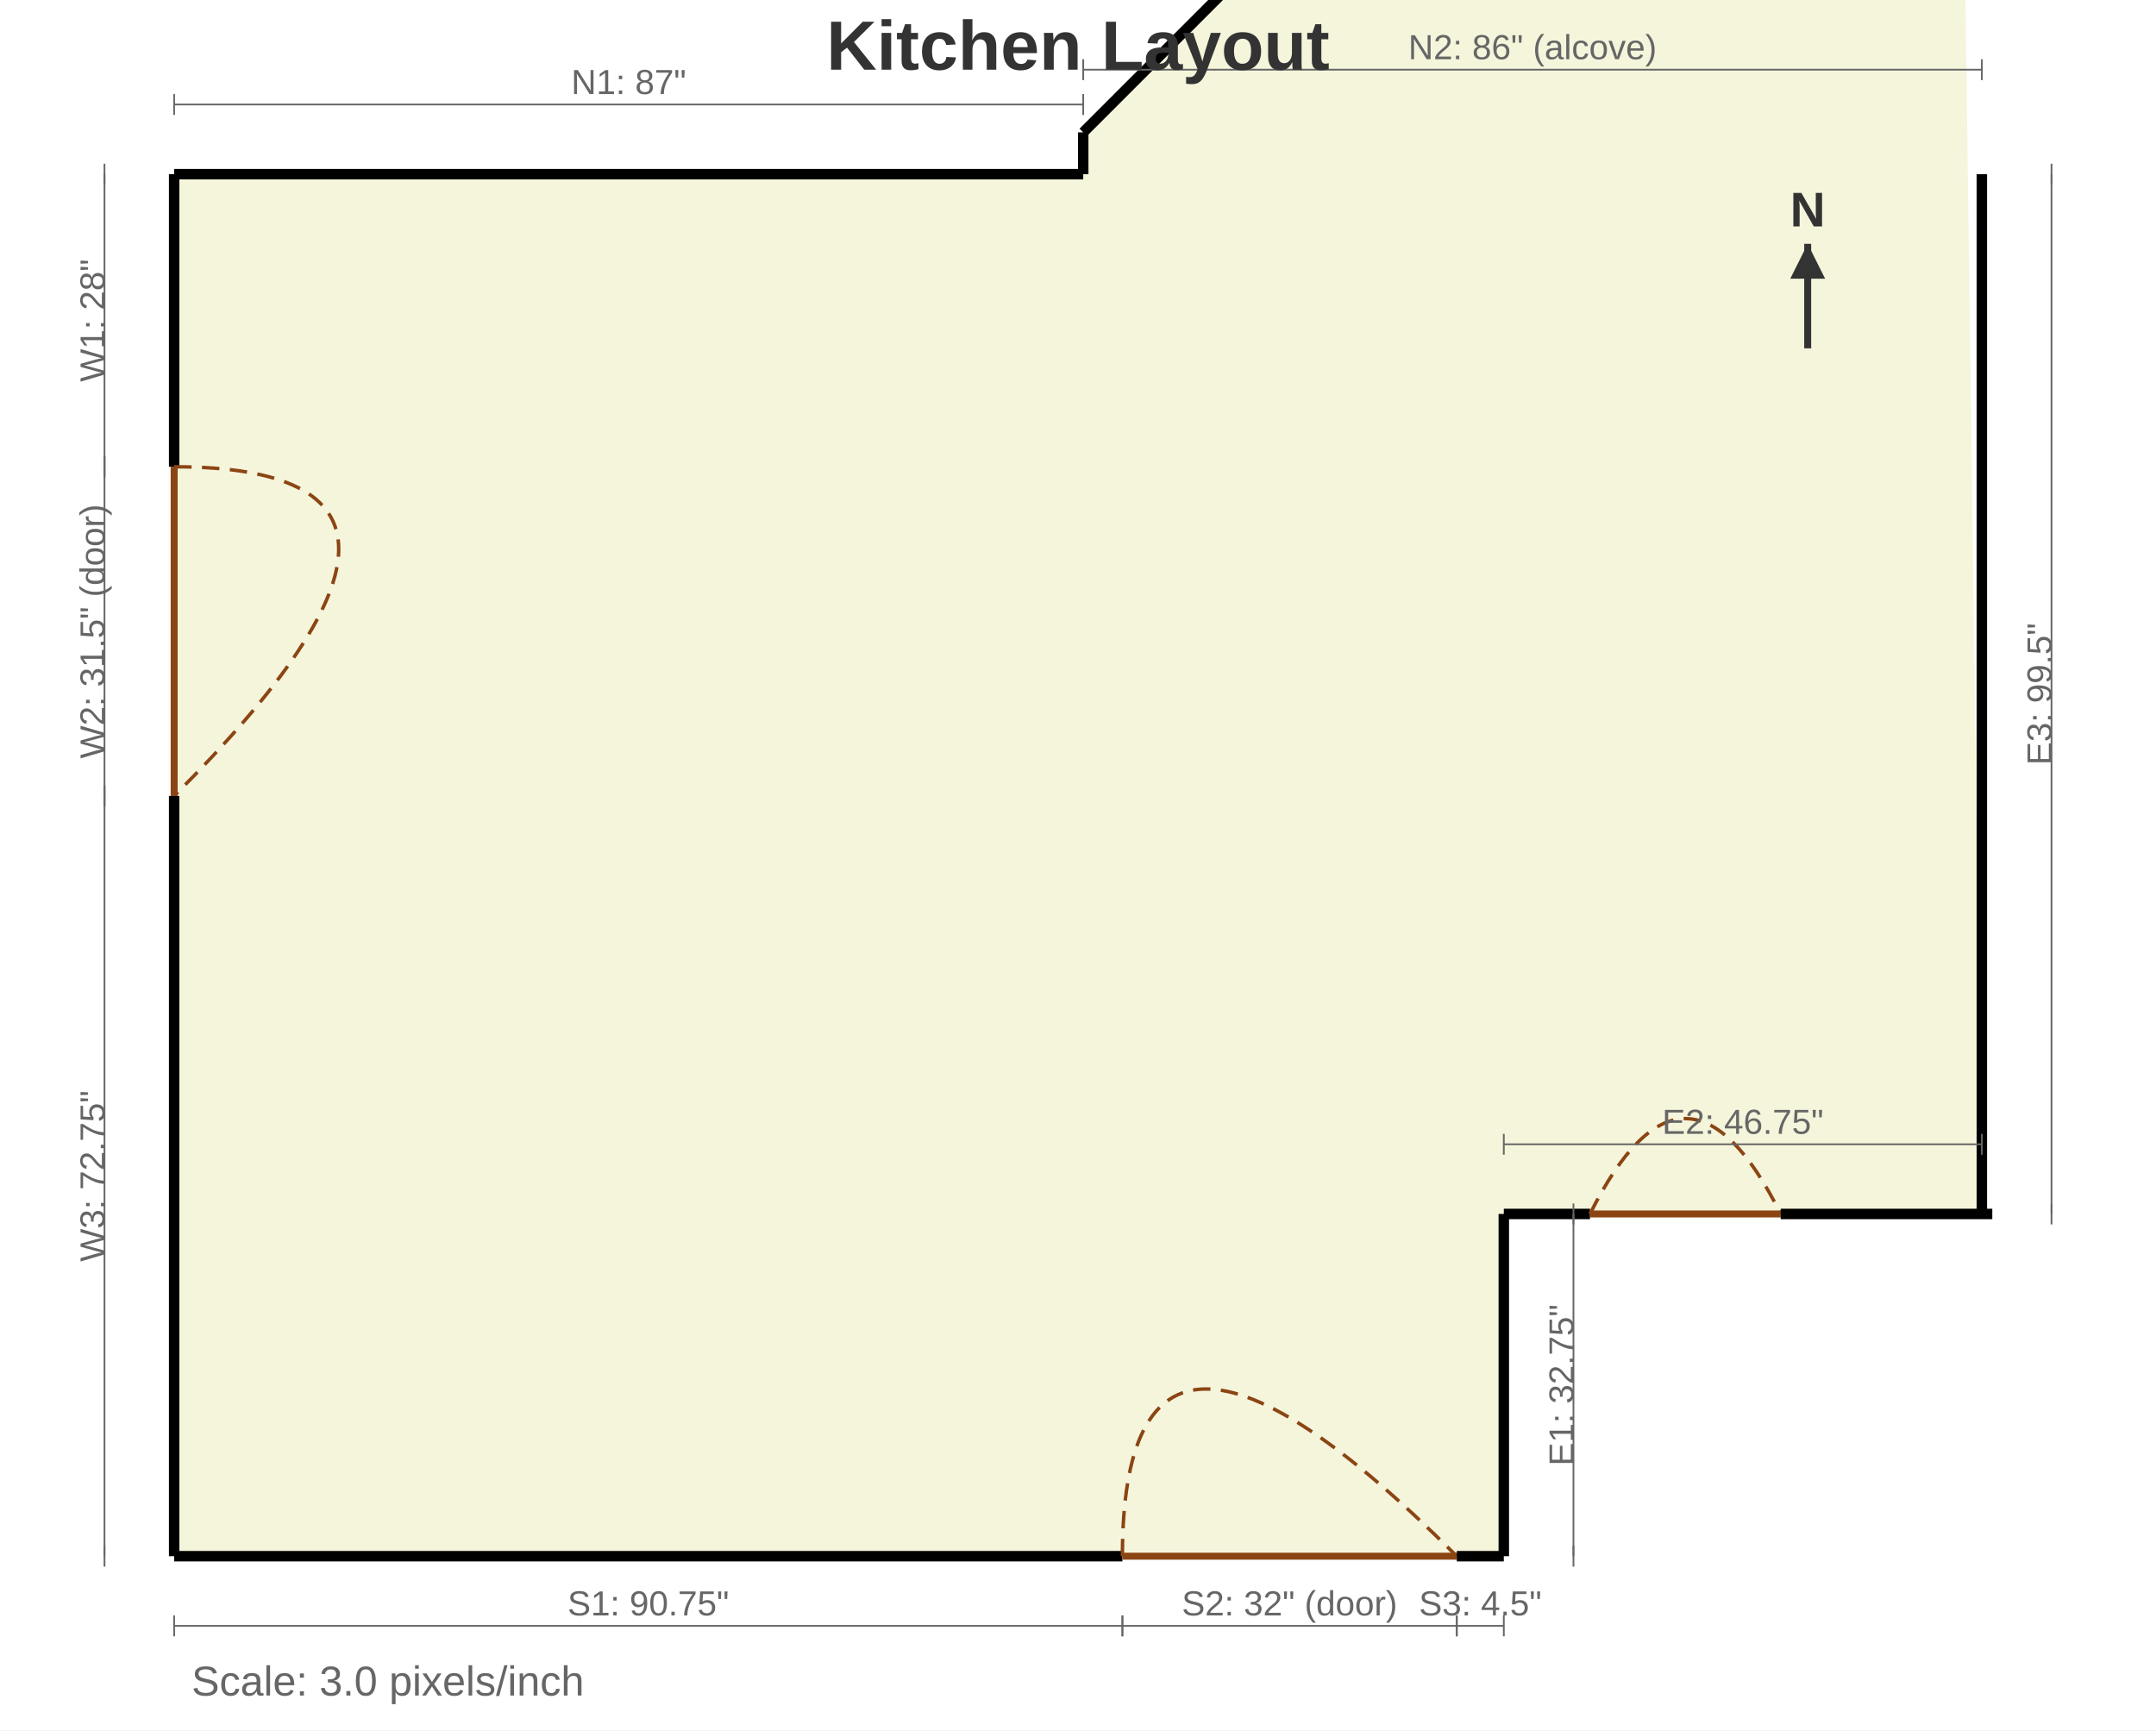
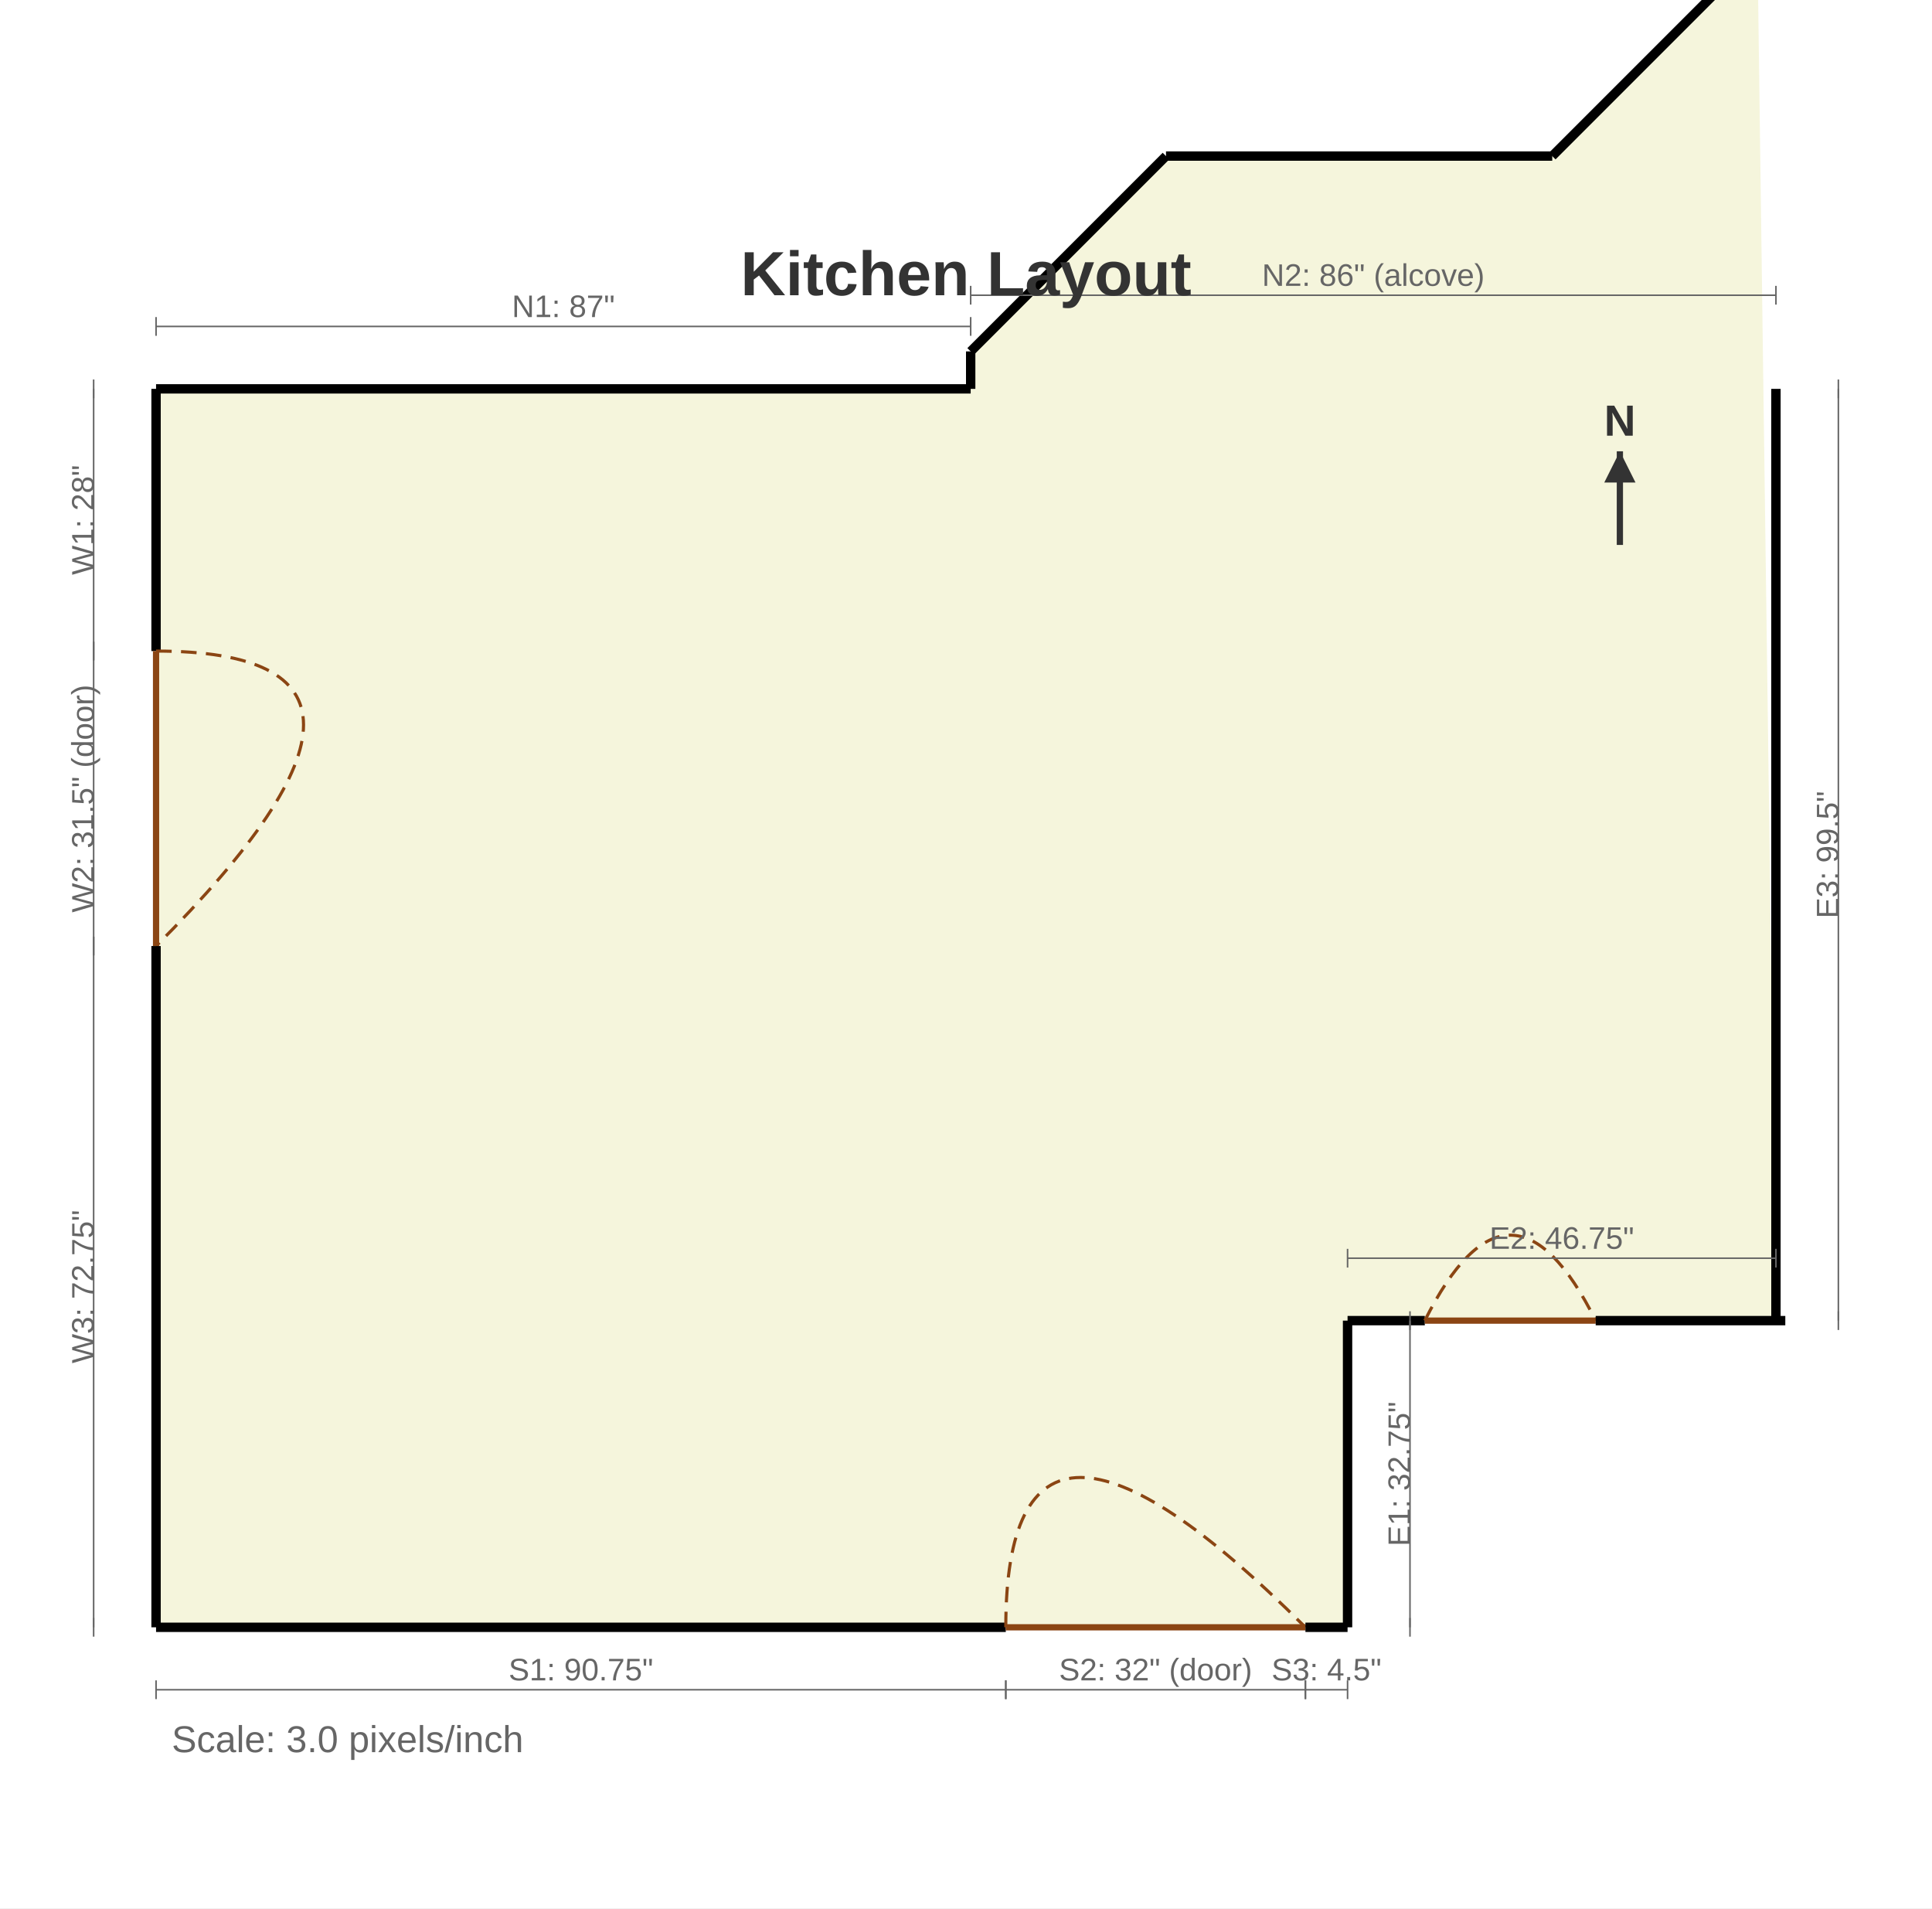
- <svg xmlns="http://www.w3.org/2000/svg" baseProfile="full" height="496.75px" version="1.1" width="619.0px">
+ <svg xmlns="http://www.w3.org/2000/svg" baseProfile="full" height="611.329px" version="1.1" width="619.0px">
  <defs />
-   <rect fill="white" height="496.75" width="619.0" x="0" y="0" />
-   <g transform="translate(50,50)">
+   <rect fill="white" height="611.329" width="619.0" x="0" y="0" />
+   <g transform="translate(50,124.579)">
    <g>
      <path d="M 0 0 L 261.0 0 L 261.0 -12.0 L 323.579 -74.579 L 447.329 -74.579 L 513.09 -140.34 L 519.0 298.5 L 381.75 298.5 L 381.75 396.75 L 0 396.75 Z" fill="#F5F5DC" stroke="none" />
    </g>
    <g>
      <line stroke="#000000" stroke-width="3" x1="0" x2="261.0" y1="0" y2="0" />
      <line stroke="#666666" stroke-width="0.5" x1="0" x2="261.0" y1="-20" y2="-20" />
      <line stroke="#666666" stroke-width="0.5" x1="0" x2="0" y1="-23" y2="-17" />
      <line stroke="#666666" stroke-width="0.5" x1="261.0" x2="261.0" y1="-23" y2="-17" />
      <text fill="#666666" font-family="Arial" font-size="10px" text-anchor="middle" x="130.5" y="-23.0">N1: 87"</text>
      <line stroke="#000000" stroke-width="3" x1="261.0" x2="261.0" y1="0" y2="-12.0" />
      <line stroke="#000000" stroke-width="3" x1="261.0" x2="323.579" y1="-12.0" y2="-74.579" />
      <line stroke="#000000" stroke-width="3" x1="323.579" x2="447.329" y1="-74.579" y2="-74.579" />
      <line stroke="#000000" stroke-width="3" x1="447.329" x2="513.09" y1="-74.579" y2="-140.34" />
      <line stroke="#666666" stroke-width="0.5" x1="261.0" x2="519.0" y1="-30" y2="-30" />
      <line stroke="#666666" stroke-width="0.5" x1="261.0" x2="261.0" y1="-33" y2="-27" />
      <line stroke="#666666" stroke-width="0.5" x1="519.0" x2="519.0" y1="-33" y2="-27" />
      <text fill="#666666" font-family="Arial" font-size="10px" text-anchor="middle" x="390.0" y="-33.0">N2: 86" (alcove)</text>
      <line stroke="#000000" stroke-width="3" x1="0" x2="0" y1="0" y2="84.0" />
      <line stroke="#666666" stroke-width="0.5" x1="-20" x2="-20" y1="0" y2="84.0" />
      <line stroke="#666666" stroke-width="0.5" x1="-20" x2="-20" y1="-3" y2="3" />
      <line stroke="#666666" stroke-width="0.5" x1="-20" x2="-20" y1="81.0" y2="87.0" />
      <text fill="#666666" font-family="Arial" font-size="10px" text-anchor="middle" transform="rotate(-90 -20.0 42.0)" x="-20.0" y="42.0">W1: 28"</text>
      <line stroke="#8B4513" stroke-width="2" x1="0" x2="0" y1="84.0" y2="178.5" />
      <path d="M 0 84.0 Q 94.5 84.0 0 178.5" fill="none" stroke="#8B4513" stroke-dasharray="5,3" stroke-width="1" />
      <line stroke="#666666" stroke-width="0.5" x1="-20" x2="-20" y1="84.0" y2="178.5" />
      <line stroke="#666666" stroke-width="0.5" x1="-20" x2="-20" y1="81.0" y2="87.0" />
      <line stroke="#666666" stroke-width="0.5" x1="-20" x2="-20" y1="175.5" y2="181.5" />
      <text fill="#666666" font-family="Arial" font-size="10px" text-anchor="middle" transform="rotate(-90 -20.0 131.25)" x="-20.0" y="131.25">W2: 31.5" (door)</text>
      <line stroke="#000000" stroke-width="3" x1="0" x2="0" y1="178.5" y2="396.75" />
      <line stroke="#666666" stroke-width="0.5" x1="-20" x2="-20" y1="178.5" y2="396.75" />
      <line stroke="#666666" stroke-width="0.5" x1="-20" x2="-20" y1="175.5" y2="181.5" />
      <line stroke="#666666" stroke-width="0.5" x1="-20" x2="-20" y1="393.75" y2="399.75" />
      <text fill="#666666" font-family="Arial" font-size="10px" text-anchor="middle" transform="rotate(-90 -20.0 287.625)" x="-20.0" y="287.625">W3: 72.75"</text>
      <line stroke="#000000" stroke-width="3" x1="0" x2="272.25" y1="396.75" y2="396.75" />
      <line stroke="#666666" stroke-width="0.5" x1="0" x2="272.25" y1="416.75" y2="416.75" />
      <line stroke="#666666" stroke-width="0.5" x1="0" x2="0" y1="413.75" y2="419.75" />
      <line stroke="#666666" stroke-width="0.5" x1="272.25" x2="272.25" y1="413.75" y2="419.75" />
      <text fill="#666666" font-family="Arial" font-size="10px" text-anchor="middle" x="136.125" y="413.75">S1: 90.75"</text>
      <line stroke="#8B4513" stroke-width="2" x1="272.25" x2="368.25" y1="396.75" y2="396.75" />
      <path d="M 272.25 396.75 Q 272.25 300.75 368.25 396.75" fill="none" stroke="#8B4513" stroke-dasharray="5,3" stroke-width="1" />
      <line stroke="#666666" stroke-width="0.5" x1="272.25" x2="368.25" y1="416.75" y2="416.75" />
      <line stroke="#666666" stroke-width="0.5" x1="272.25" x2="272.25" y1="413.75" y2="419.75" />
      <line stroke="#666666" stroke-width="0.5" x1="368.25" x2="368.25" y1="413.75" y2="419.75" />
      <text fill="#666666" font-family="Arial" font-size="10px" text-anchor="middle" x="320.25" y="413.75">S2: 32" (door)</text>
      <line stroke="#000000" stroke-width="3" x1="368.25" x2="381.75" y1="396.75" y2="396.75" />
      <line stroke="#666666" stroke-width="0.5" x1="368.25" x2="381.75" y1="416.75" y2="416.75" />
      <line stroke="#666666" stroke-width="0.5" x1="368.25" x2="368.25" y1="413.75" y2="419.75" />
      <line stroke="#666666" stroke-width="0.5" x1="381.75" x2="381.75" y1="413.75" y2="419.75" />
      <text fill="#666666" font-family="Arial" font-size="10px" text-anchor="middle" x="375.0" y="413.75">S3: 4.5"</text>
      <line stroke="#000000" stroke-width="3" x1="519.0" x2="519.0" y1="0" y2="298.5" />
      <line stroke="#666666" stroke-width="0.5" x1="539.0" x2="539.0" y1="0" y2="298.5" />
      <line stroke="#666666" stroke-width="0.5" x1="539.0" x2="539.0" y1="-3" y2="3" />
      <line stroke="#666666" stroke-width="0.5" x1="539.0" x2="539.0" y1="295.5" y2="301.5" />
      <text fill="#666666" font-family="Arial" font-size="10px" text-anchor="middle" transform="rotate(-90 539.0 149.25)" x="539.0" y="149.25">E3: 99.5"</text>
      <line stroke="#000000" stroke-width="3" x1="381.75" x2="406.5" y1="298.5" y2="298.5" />
      <line stroke="#8B4513" stroke-width="2" x1="406.5" x2="461.25" y1="298.5" y2="298.5" />
      <path d="M 406.5 298.5 Q 433.875 243.75 461.25 298.5" fill="none" stroke="#8B4513" stroke-dasharray="5,3" stroke-width="1" />
      <line stroke="#000000" stroke-width="3" x1="461.25" x2="522.0" y1="298.5" y2="298.5" />
      <line stroke="#666666" stroke-width="0.5" x1="381.75" x2="519.0" y1="278.5" y2="278.5" />
      <line stroke="#666666" stroke-width="0.5" x1="381.75" x2="381.75" y1="275.5" y2="281.5" />
      <line stroke="#666666" stroke-width="0.5" x1="519.0" x2="519.0" y1="275.5" y2="281.5" />
      <text fill="#666666" font-family="Arial" font-size="10px" text-anchor="middle" x="450.375" y="275.5">E2: 46.75"</text>
      <line stroke="#000000" stroke-width="3" x1="381.75" x2="381.75" y1="298.5" y2="396.75" />
      <line stroke="#666666" stroke-width="0.5" x1="401.75" x2="401.75" y1="298.5" y2="396.75" />
      <line stroke="#666666" stroke-width="0.5" x1="401.75" x2="401.75" y1="295.5" y2="301.5" />
      <line stroke="#666666" stroke-width="0.5" x1="401.75" x2="401.75" y1="393.75" y2="399.75" />
      <text fill="#666666" font-family="Arial" font-size="10px" text-anchor="middle" transform="rotate(-90 401.75 347.625)" x="401.75" y="347.625">E1: 32.75"</text>
    </g>
    <text fill="#333333" font-family="Arial" font-size="20px" font-weight="bold" text-anchor="middle" x="259.5" y="-30">Kitchen Layout</text>
    <text fill="#666666" font-family="Arial" font-size="12px" x="5" y="436.75">Scale: 3.0 pixels/inch</text>
    <g>
      <line stroke="#333333" stroke-width="2" x1="469.0" x2="469.0" y1="50" y2="20" />
      <polygon fill="#333333" points="469.0,20 464.0,30 474.0,30" />
      <text fill="#333333" font-family="Arial" font-size="14px" font-weight="bold" text-anchor="middle" x="469.0" y="15">N</text>
    </g>
  </g>
</svg>
